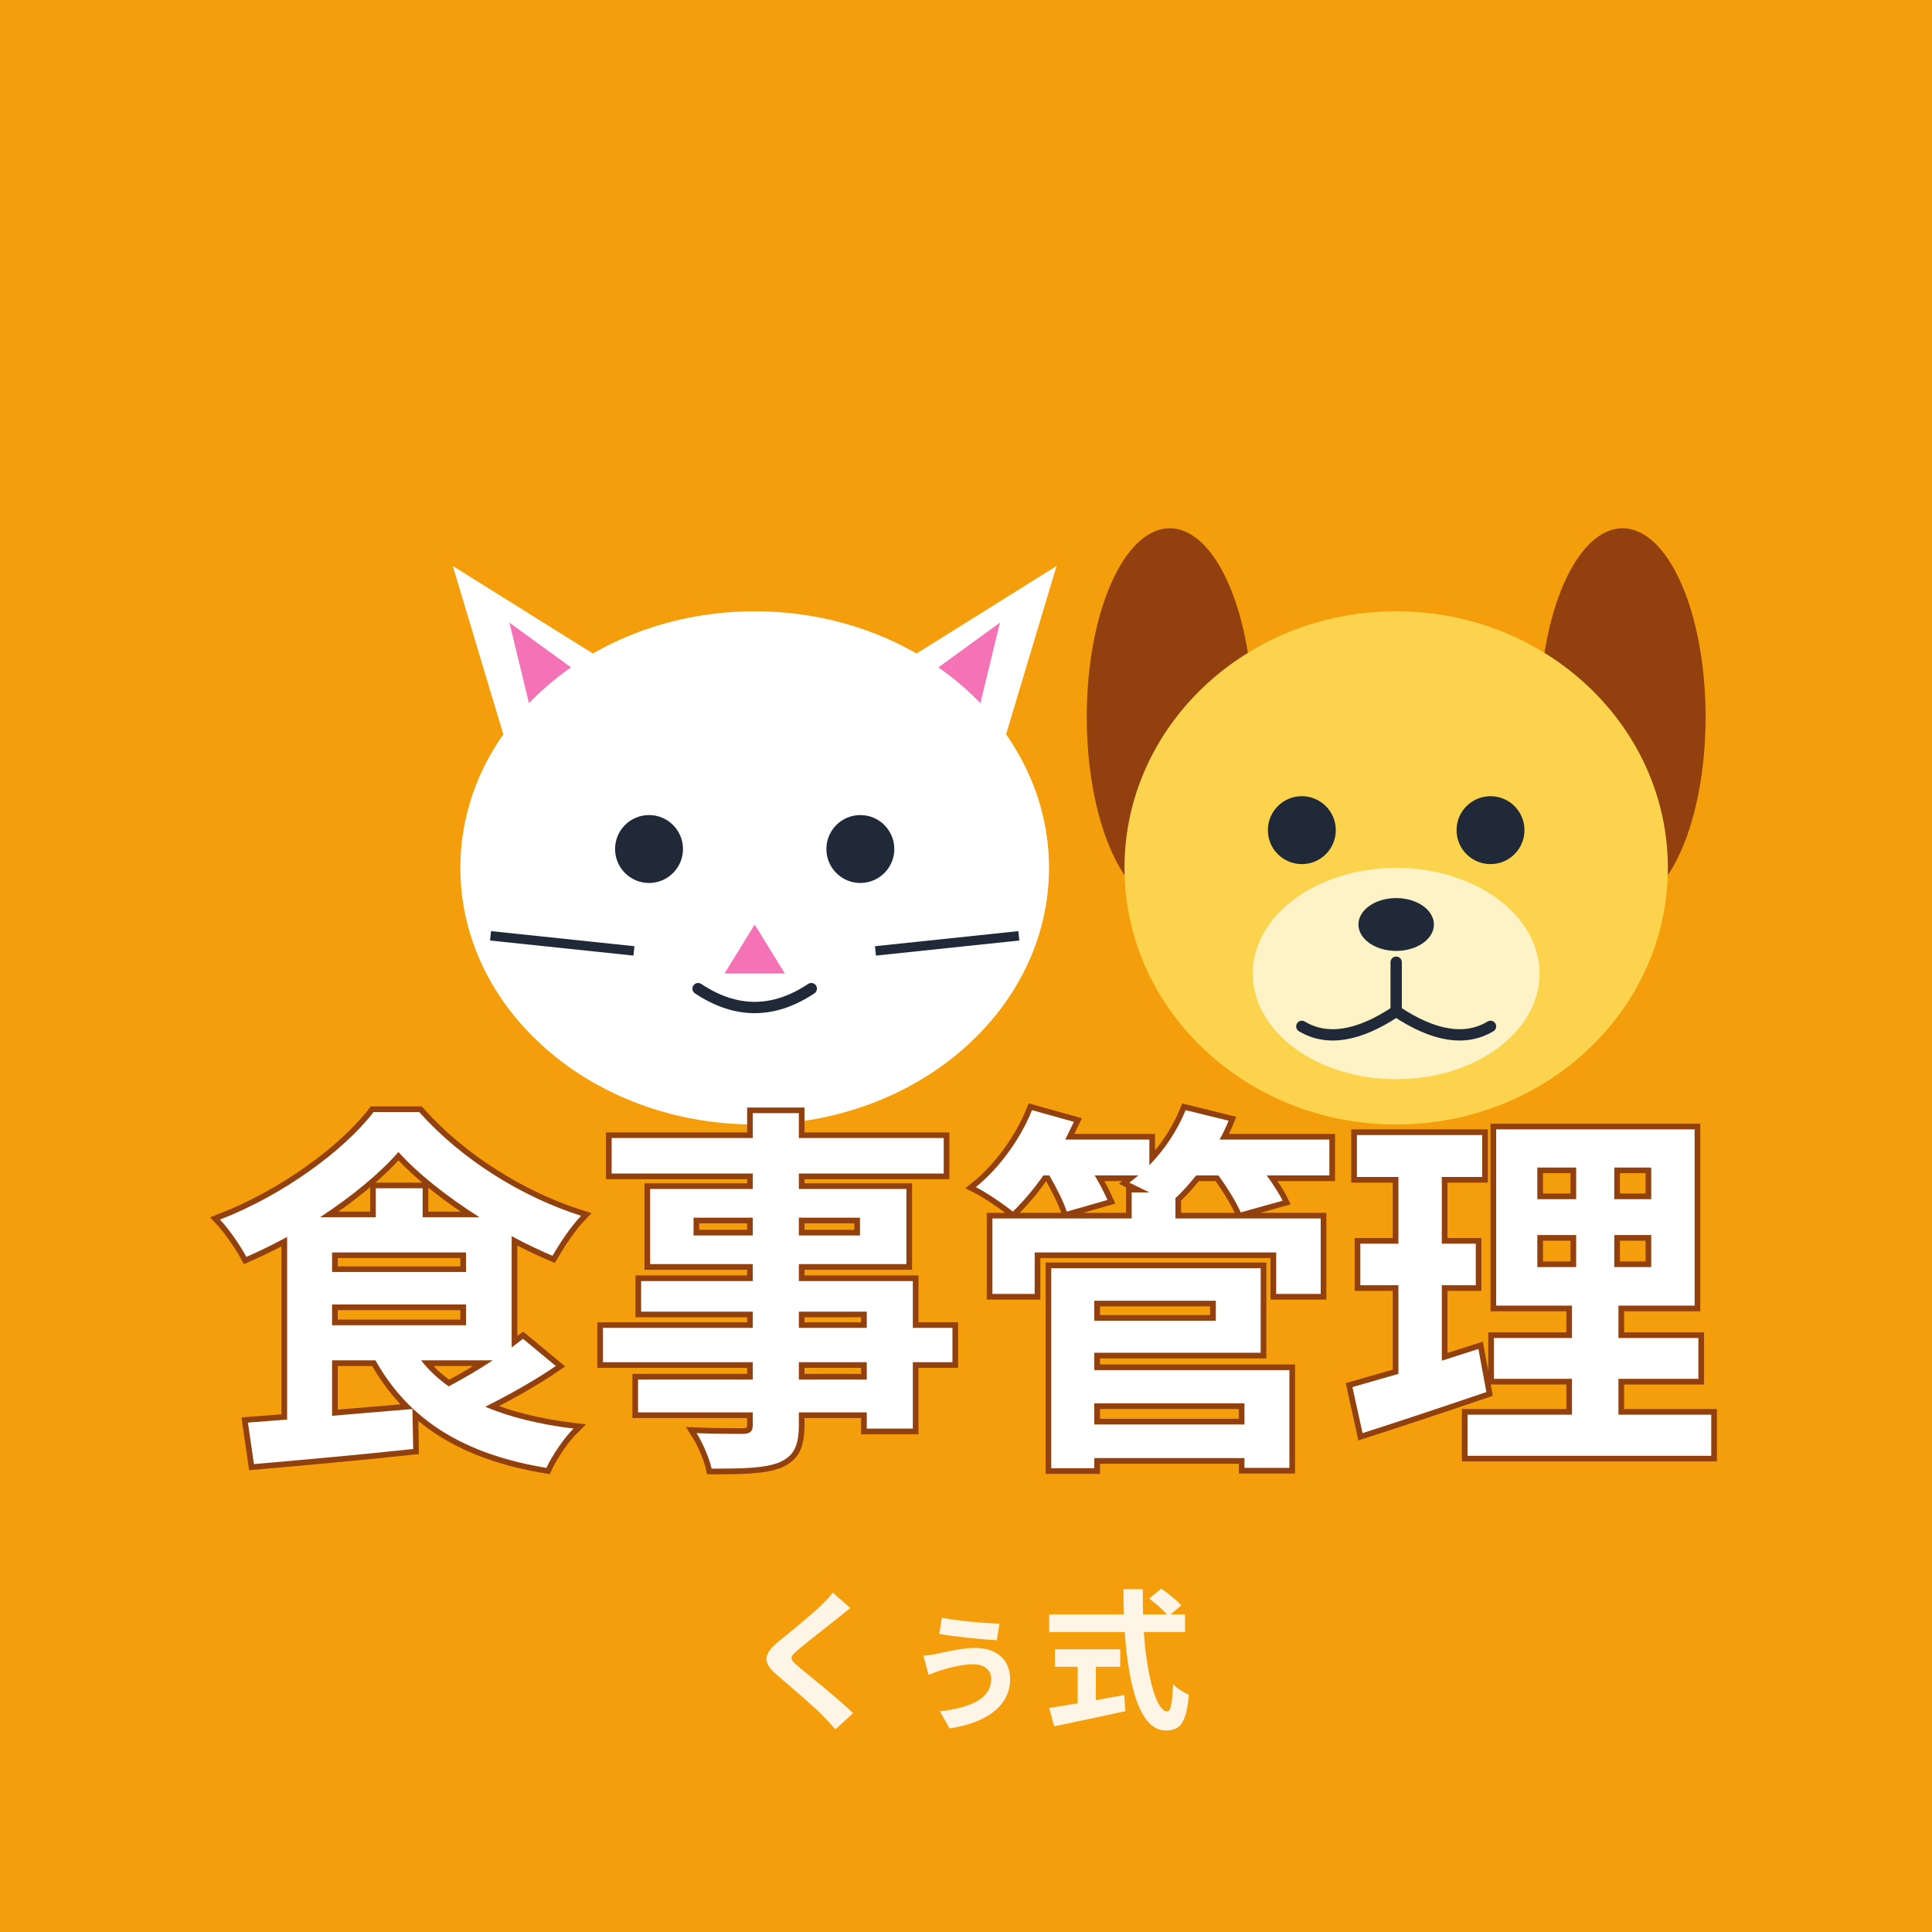
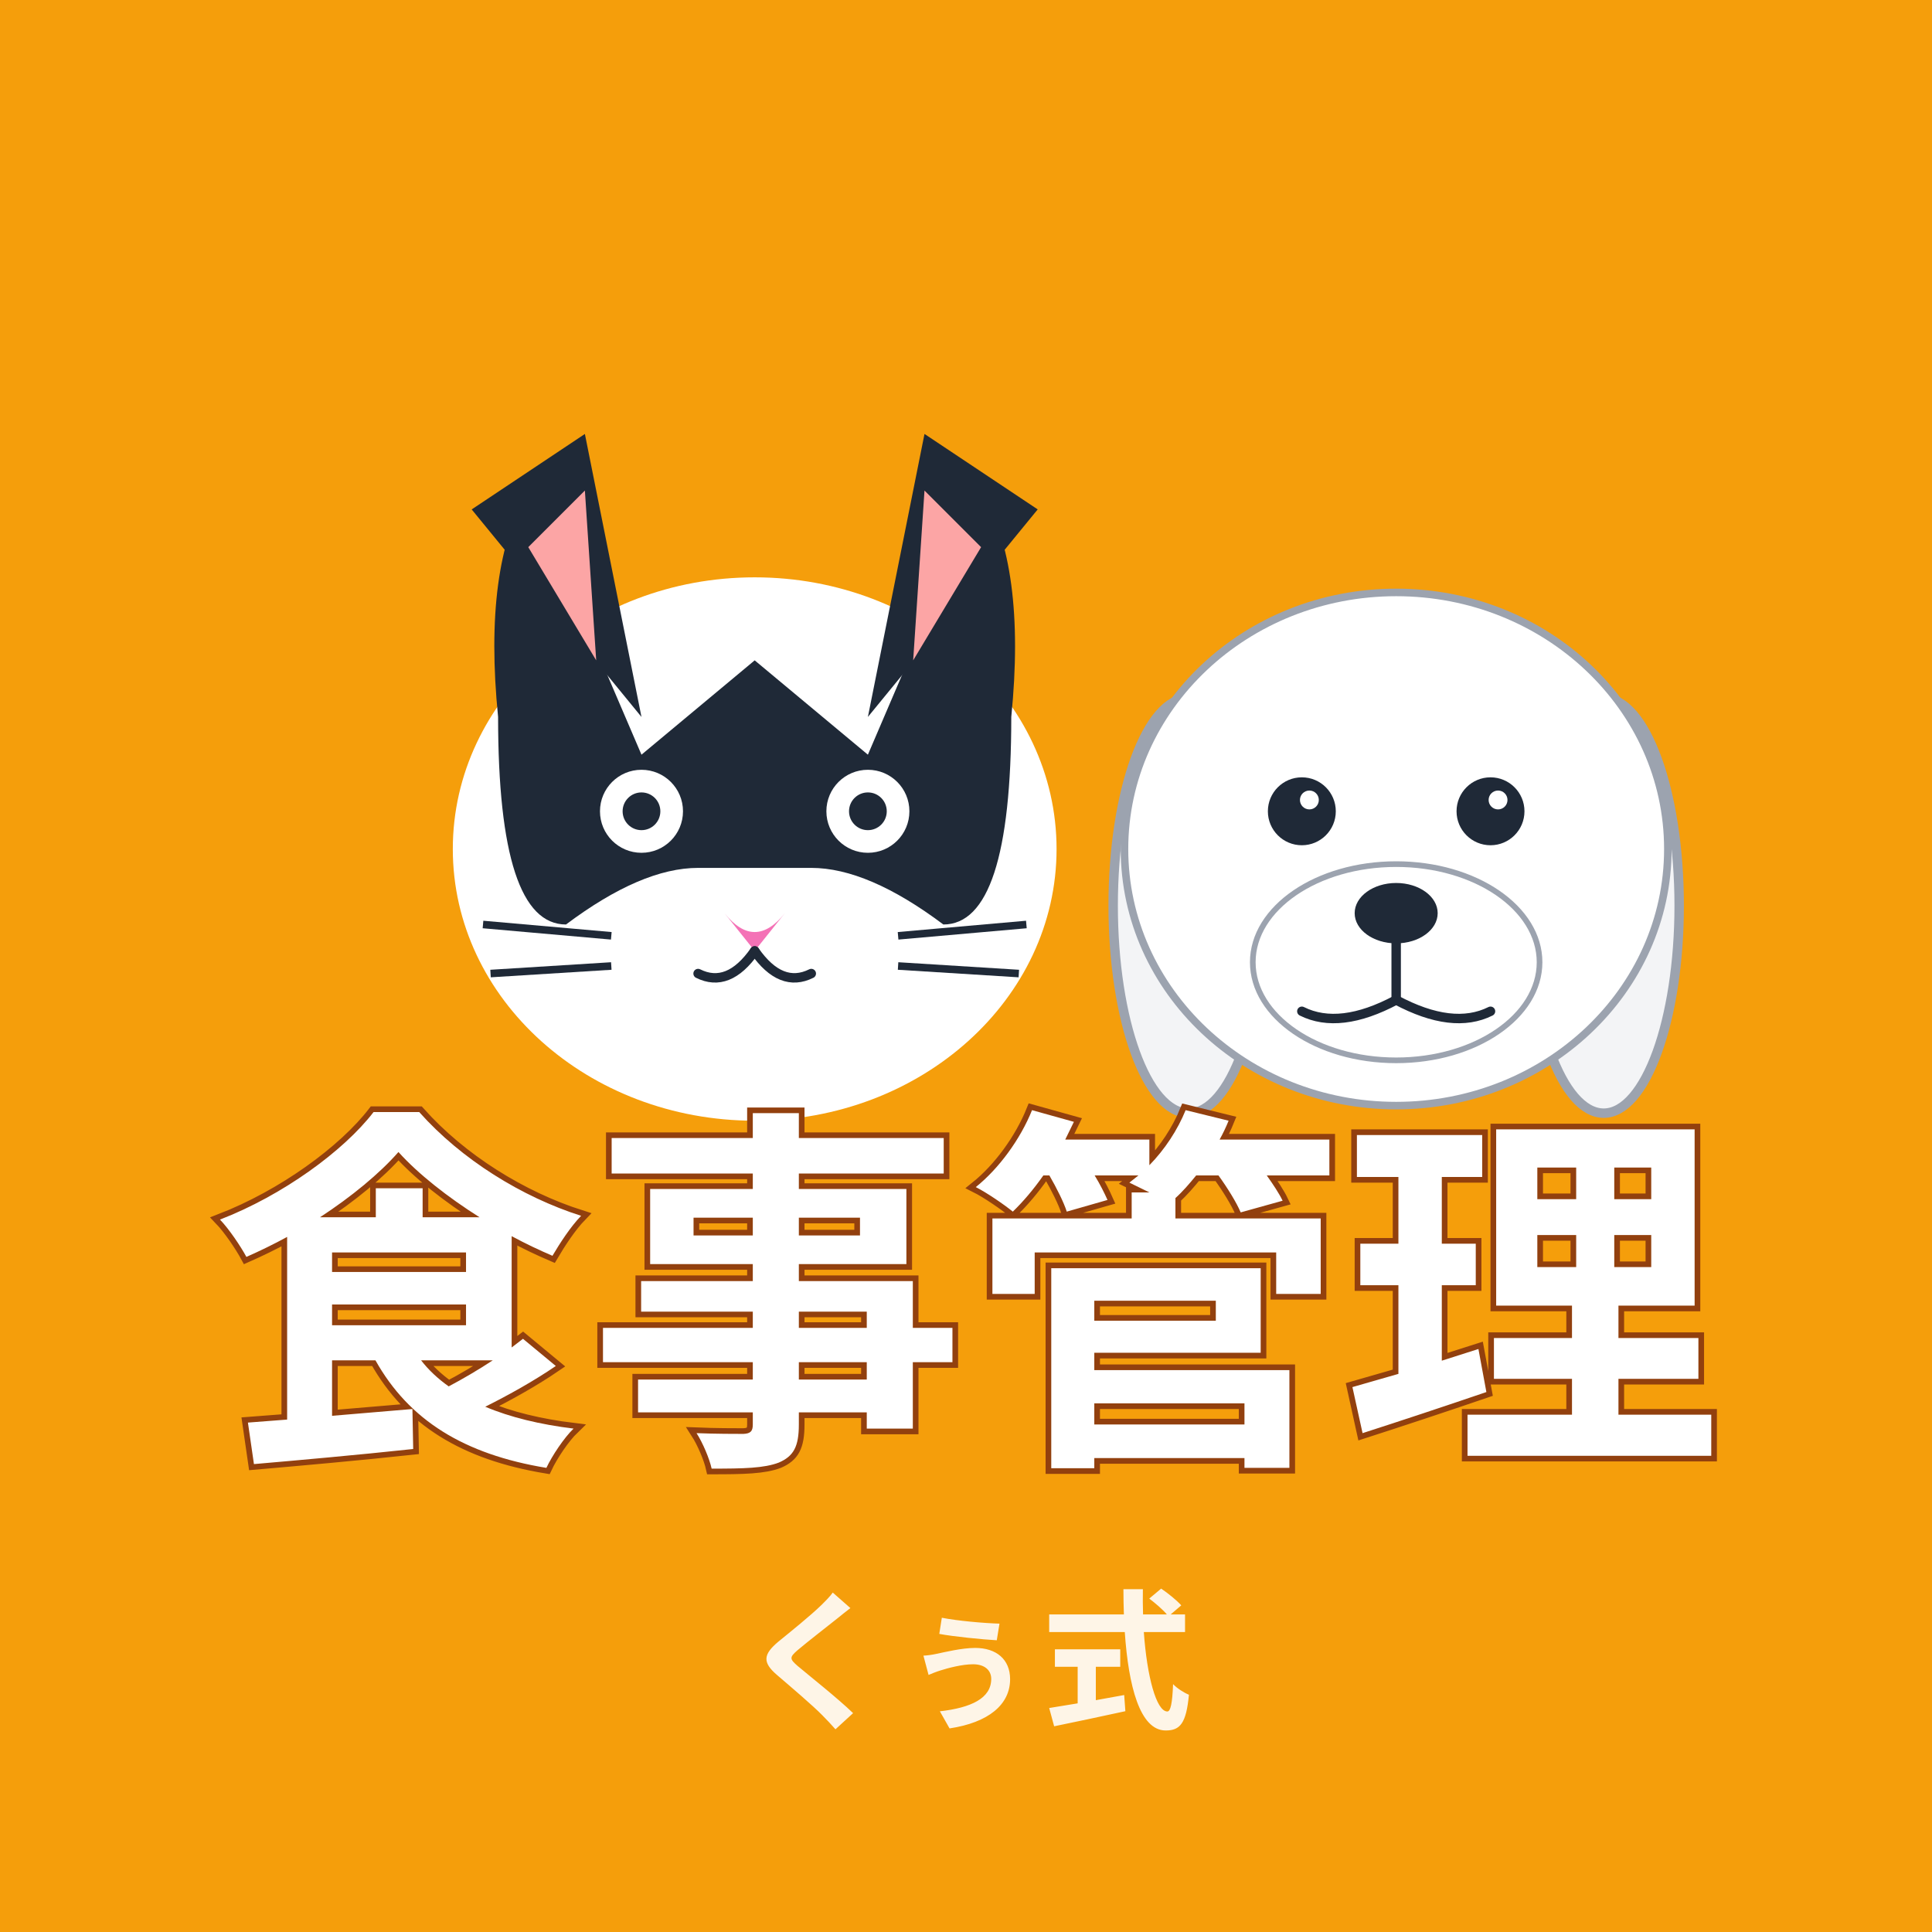
<svg xmlns="http://www.w3.org/2000/svg" viewBox="0 0 512 512">
  <rect width="512" height="512" fill="#F59E0B" />
-   <g transform="translate(120, 110)">
-     <polygon points="0,40 30,140 80,90" fill="#FFFFFF" />
-     <polygon points="160,40 130,140 80,90" fill="#FFFFFF" />
-     <polygon points="15,55 32,125 70,95" fill="#F472B6" />
-     <polygon points="145,55 128,125 90,95" fill="#F472B6" />
-     <ellipse cx="80" cy="120" rx="78" ry="68" fill="#FFFFFF" />
-     <circle cx="52" cy="115" r="9" fill="#1F2937" />
-     <circle cx="108" cy="115" r="9" fill="#1F2937" />
-     <polygon points="80,135 72,148 88,148" fill="#F472B6" />
-     <path d="M 65 152 Q 80 162 95 152" stroke="#1F2937" stroke-width="3" fill="none" stroke-linecap="round" />
-     <line x1="10" y1="138" x2="48" y2="142" stroke="#1F2937" stroke-width="2.5" />
-     <line x1="112" y1="142" x2="150" y2="138" stroke="#1F2937" stroke-width="2.5" />
+   <g transform="translate(120, 100)">
+     <ellipse cx="80" cy="125" rx="80" ry="72" fill="#FFFFFF" />
+     <path d="M 12 90              Q 8 50 20 30              L 50 100              L 80 75              L 110 100              L 140 30              Q 152 50 148 90              Q 148 145 130 145              Q 110 130 95 130              L 80 130              L 65 130              Q 50 130 30 145              Q 12 145 12 90 Z" fill="#1F2937" />
+     <polygon points="5,35 35,15 50,90" fill="#1F2937" />
+     <polygon points="155,35 125,15 110,90" fill="#1F2937" />
+     <polygon points="20,45 35,30 38,75" fill="#FCA5A5" />
+     <polygon points="140,45 125,30 122,75" fill="#FCA5A5" />
+     <circle cx="50" cy="115" r="11" fill="#FFFFFF" />
+     <circle cx="110" cy="115" r="11" fill="#FFFFFF" />
+     <circle cx="50" cy="115" r="5" fill="#1F2937" />
+     <circle cx="110" cy="115" r="5" fill="#1F2937" />
+     <path d="M 72 142 Q 80 152 88 142 L 80 152 Z" fill="#F472B6" />
+     <path d="M 80 152 Q 73 162 65 158" stroke="#1F2937" stroke-width="2.5" fill="none" stroke-linecap="round" />
+     <path d="M 80 152 Q 87 162 95 158" stroke="#1F2937" stroke-width="2.5" fill="none" stroke-linecap="round" />
+     <line x1="8" y1="145" x2="42" y2="148" stroke="#1F2937" stroke-width="2" />
+     <line x1="10" y1="158" x2="42" y2="156" stroke="#1F2937" stroke-width="2" />
+     <line x1="118" y1="148" x2="152" y2="145" stroke="#1F2937" stroke-width="2" />
+     <line x1="118" y1="156" x2="150" y2="158" stroke="#1F2937" stroke-width="2" />
  </g>
-   <g transform="translate(290, 110)">
-     <ellipse cx="20" cy="80" rx="22" ry="50" fill="#92400E" />
-     <ellipse cx="140" cy="80" rx="22" ry="50" fill="#92400E" />
-     <ellipse cx="80" cy="120" rx="72" ry="68" fill="#FCD34D" />
-     <ellipse cx="80" cy="148" rx="38" ry="28" fill="#FEF3C7" />
-     <circle cx="55" cy="110" r="9" fill="#1F2937" />
-     <circle cx="105" cy="110" r="9" fill="#1F2937" />
-     <ellipse cx="80" cy="135" rx="10" ry="7" fill="#1F2937" />
-     <path d="M 80 145 L 80 158" stroke="#1F2937" stroke-width="3" stroke-linecap="round" />
-     <path d="M 80 158 Q 65 168 55 162" stroke="#1F2937" stroke-width="3" fill="none" stroke-linecap="round" />
-     <path d="M 80 158 Q 95 168 105 162" stroke="#1F2937" stroke-width="3" fill="none" stroke-linecap="round" />
+   <g transform="translate(290, 100)">
+     <ellipse cx="25" cy="140" rx="20" ry="55" fill="#F3F4F6" stroke="#9CA3AF" stroke-width="2.5" />
+     <ellipse cx="135" cy="140" rx="20" ry="55" fill="#F3F4F6" stroke="#9CA3AF" stroke-width="2.5" />
+     <ellipse cx="80" cy="125" rx="72" ry="68" fill="#FFFFFF" stroke="#9CA3AF" stroke-width="2" />
+     <ellipse cx="80" cy="155" rx="38" ry="26" fill="#FFFFFF" stroke="#9CA3AF" stroke-width="1.5" />
+     <circle cx="55" cy="115" r="9" fill="#1F2937" />
+     <circle cx="105" cy="115" r="9" fill="#1F2937" />
+     <circle cx="57" cy="112" r="2.5" fill="#FFFFFF" />
+     <circle cx="107" cy="112" r="2.5" fill="#FFFFFF" />
+     <ellipse cx="80" cy="142" rx="11" ry="8" fill="#1F2937" />
+     <path d="M 80 150 L 80 165" stroke="#1F2937" stroke-width="2.5" stroke-linecap="round" />
+     <path d="M 80 165 Q 65 173 55 168" stroke="#1F2937" stroke-width="2.5" fill="none" stroke-linecap="round" />
+     <path d="M 80 165 Q 95 173 105 168" stroke="#1F2937" stroke-width="2.5" fill="none" stroke-linecap="round" />
  </g>
  <text x="256" y="380" text-anchor="middle" font-family="-apple-system,BlinkMacSystemFont,'Hiragino Sans','Yu Gothic',sans-serif" font-weight="900" font-size="100" fill="#FFFFFF" stroke="#92400E" stroke-width="3" paint-order="stroke">食事管理</text>
  <text x="256" y="455" text-anchor="middle" font-family="-apple-system,BlinkMacSystemFont,sans-serif" font-weight="700" font-size="40" fill="rgba(255,255,255,0.9)">くぅ式</text>
</svg>
